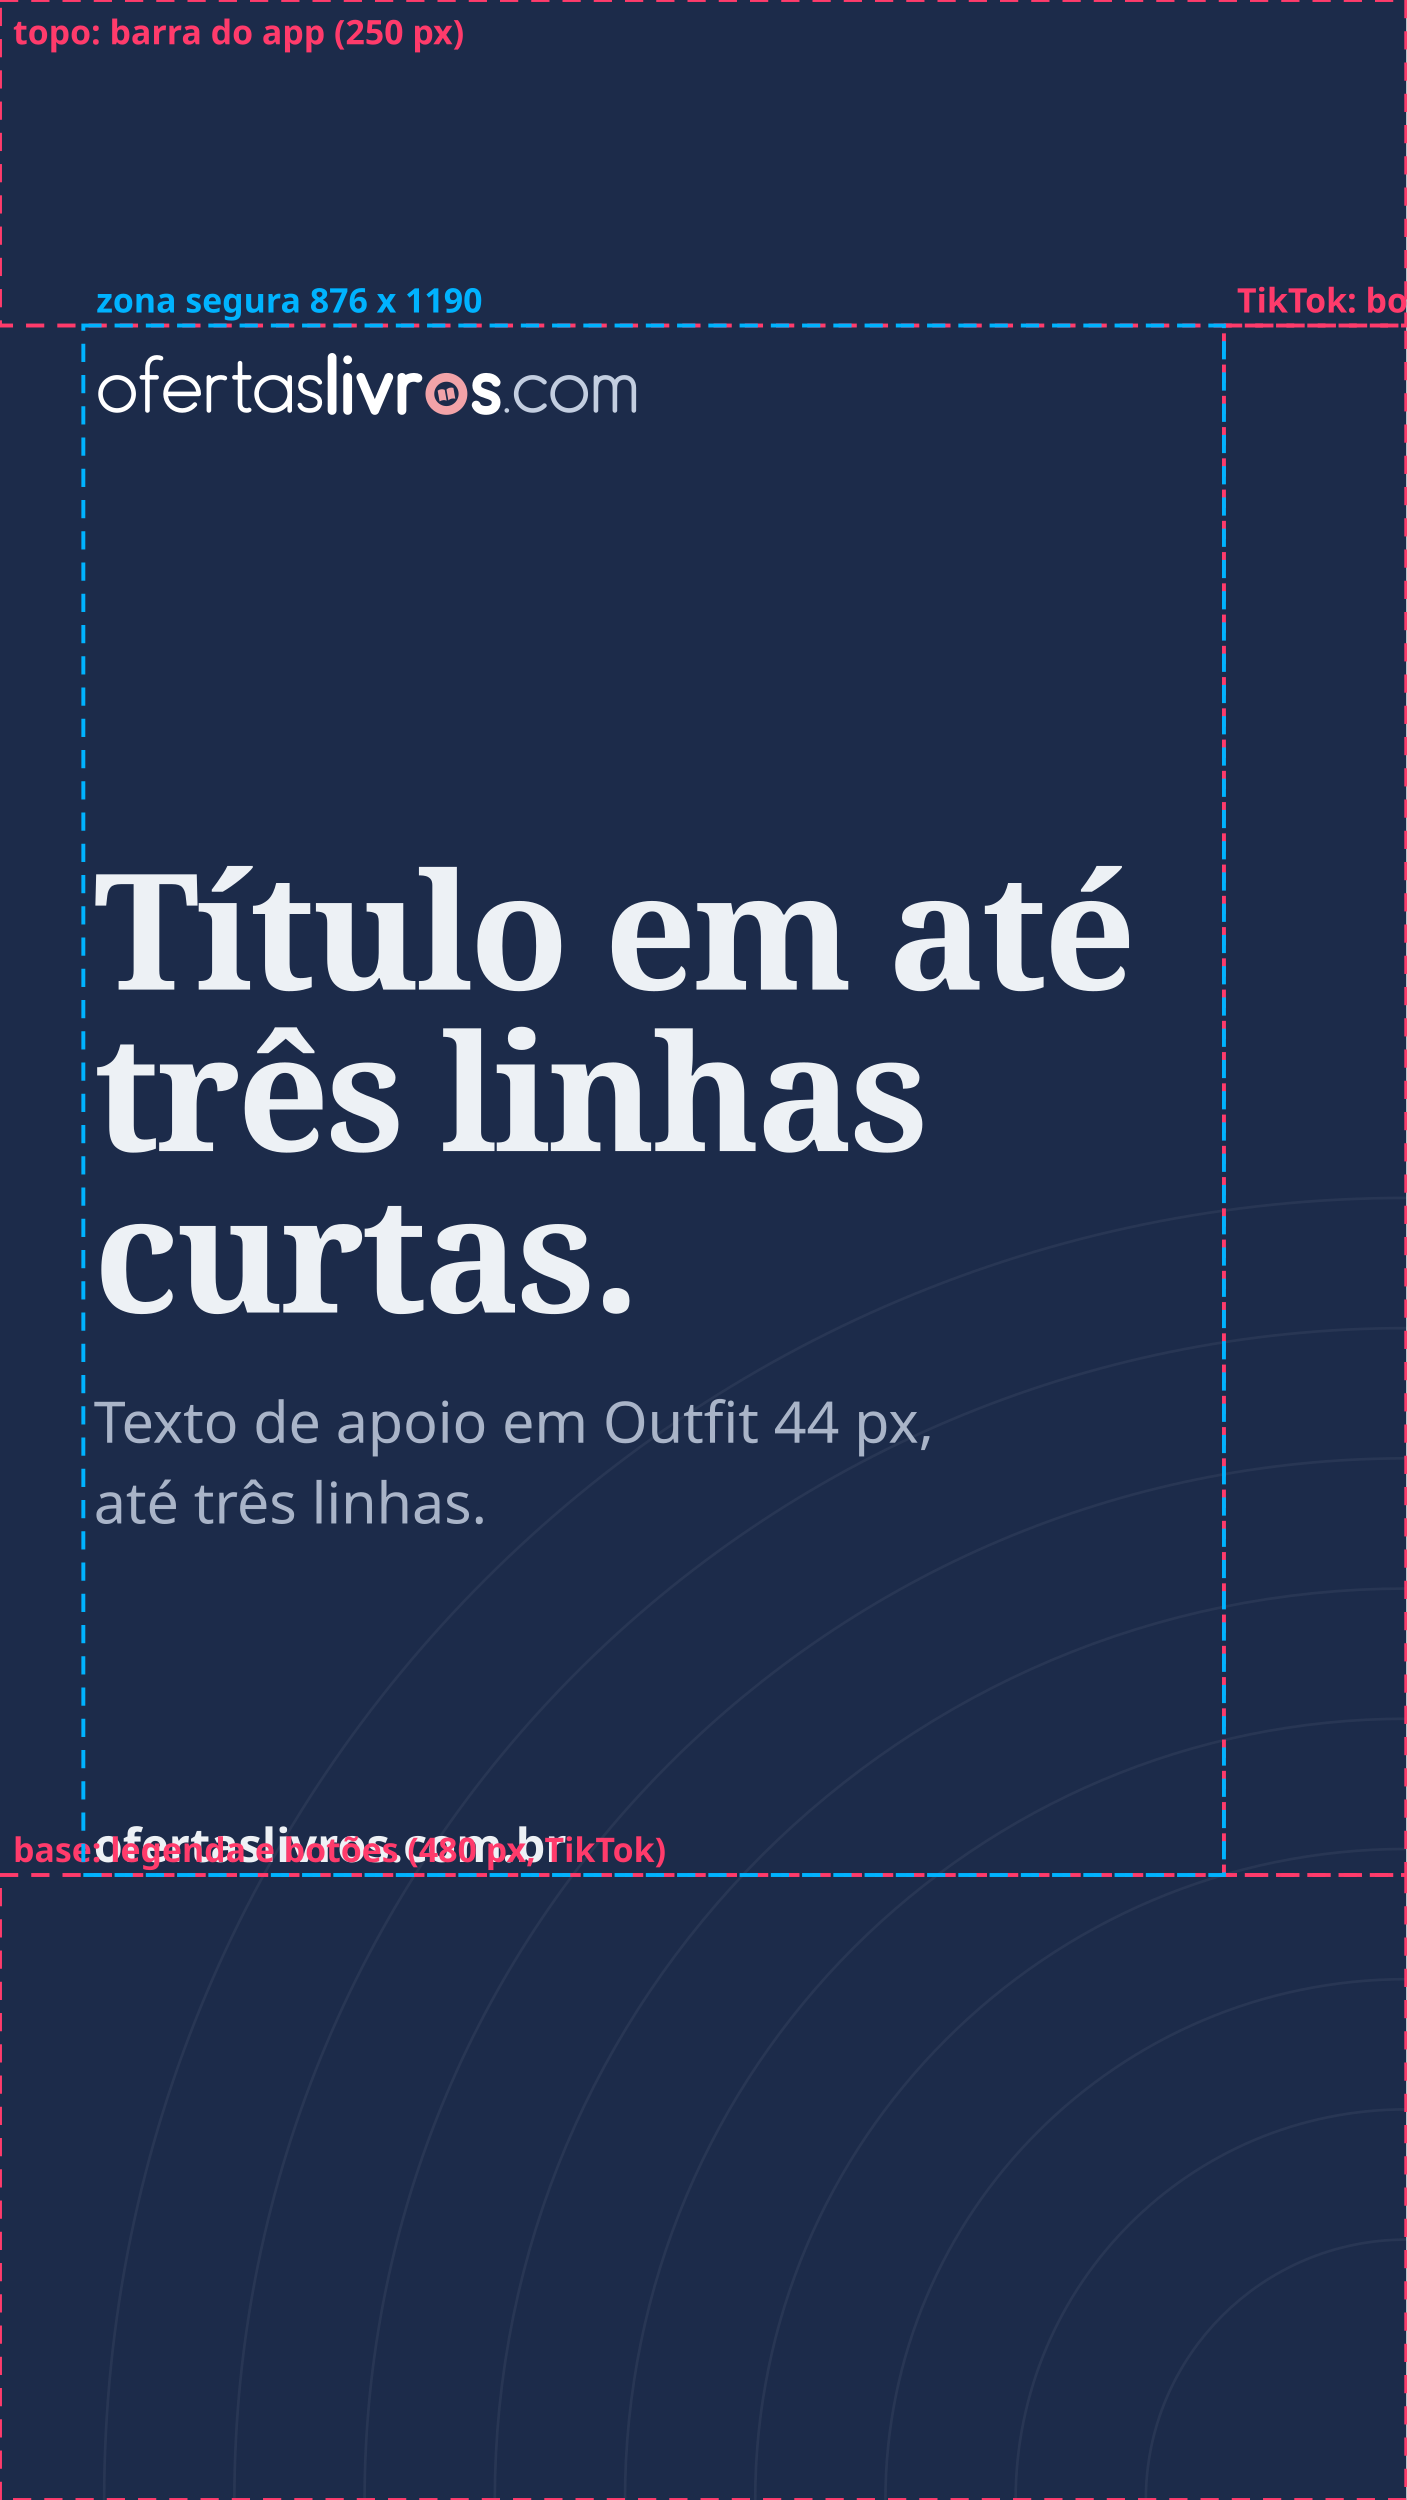
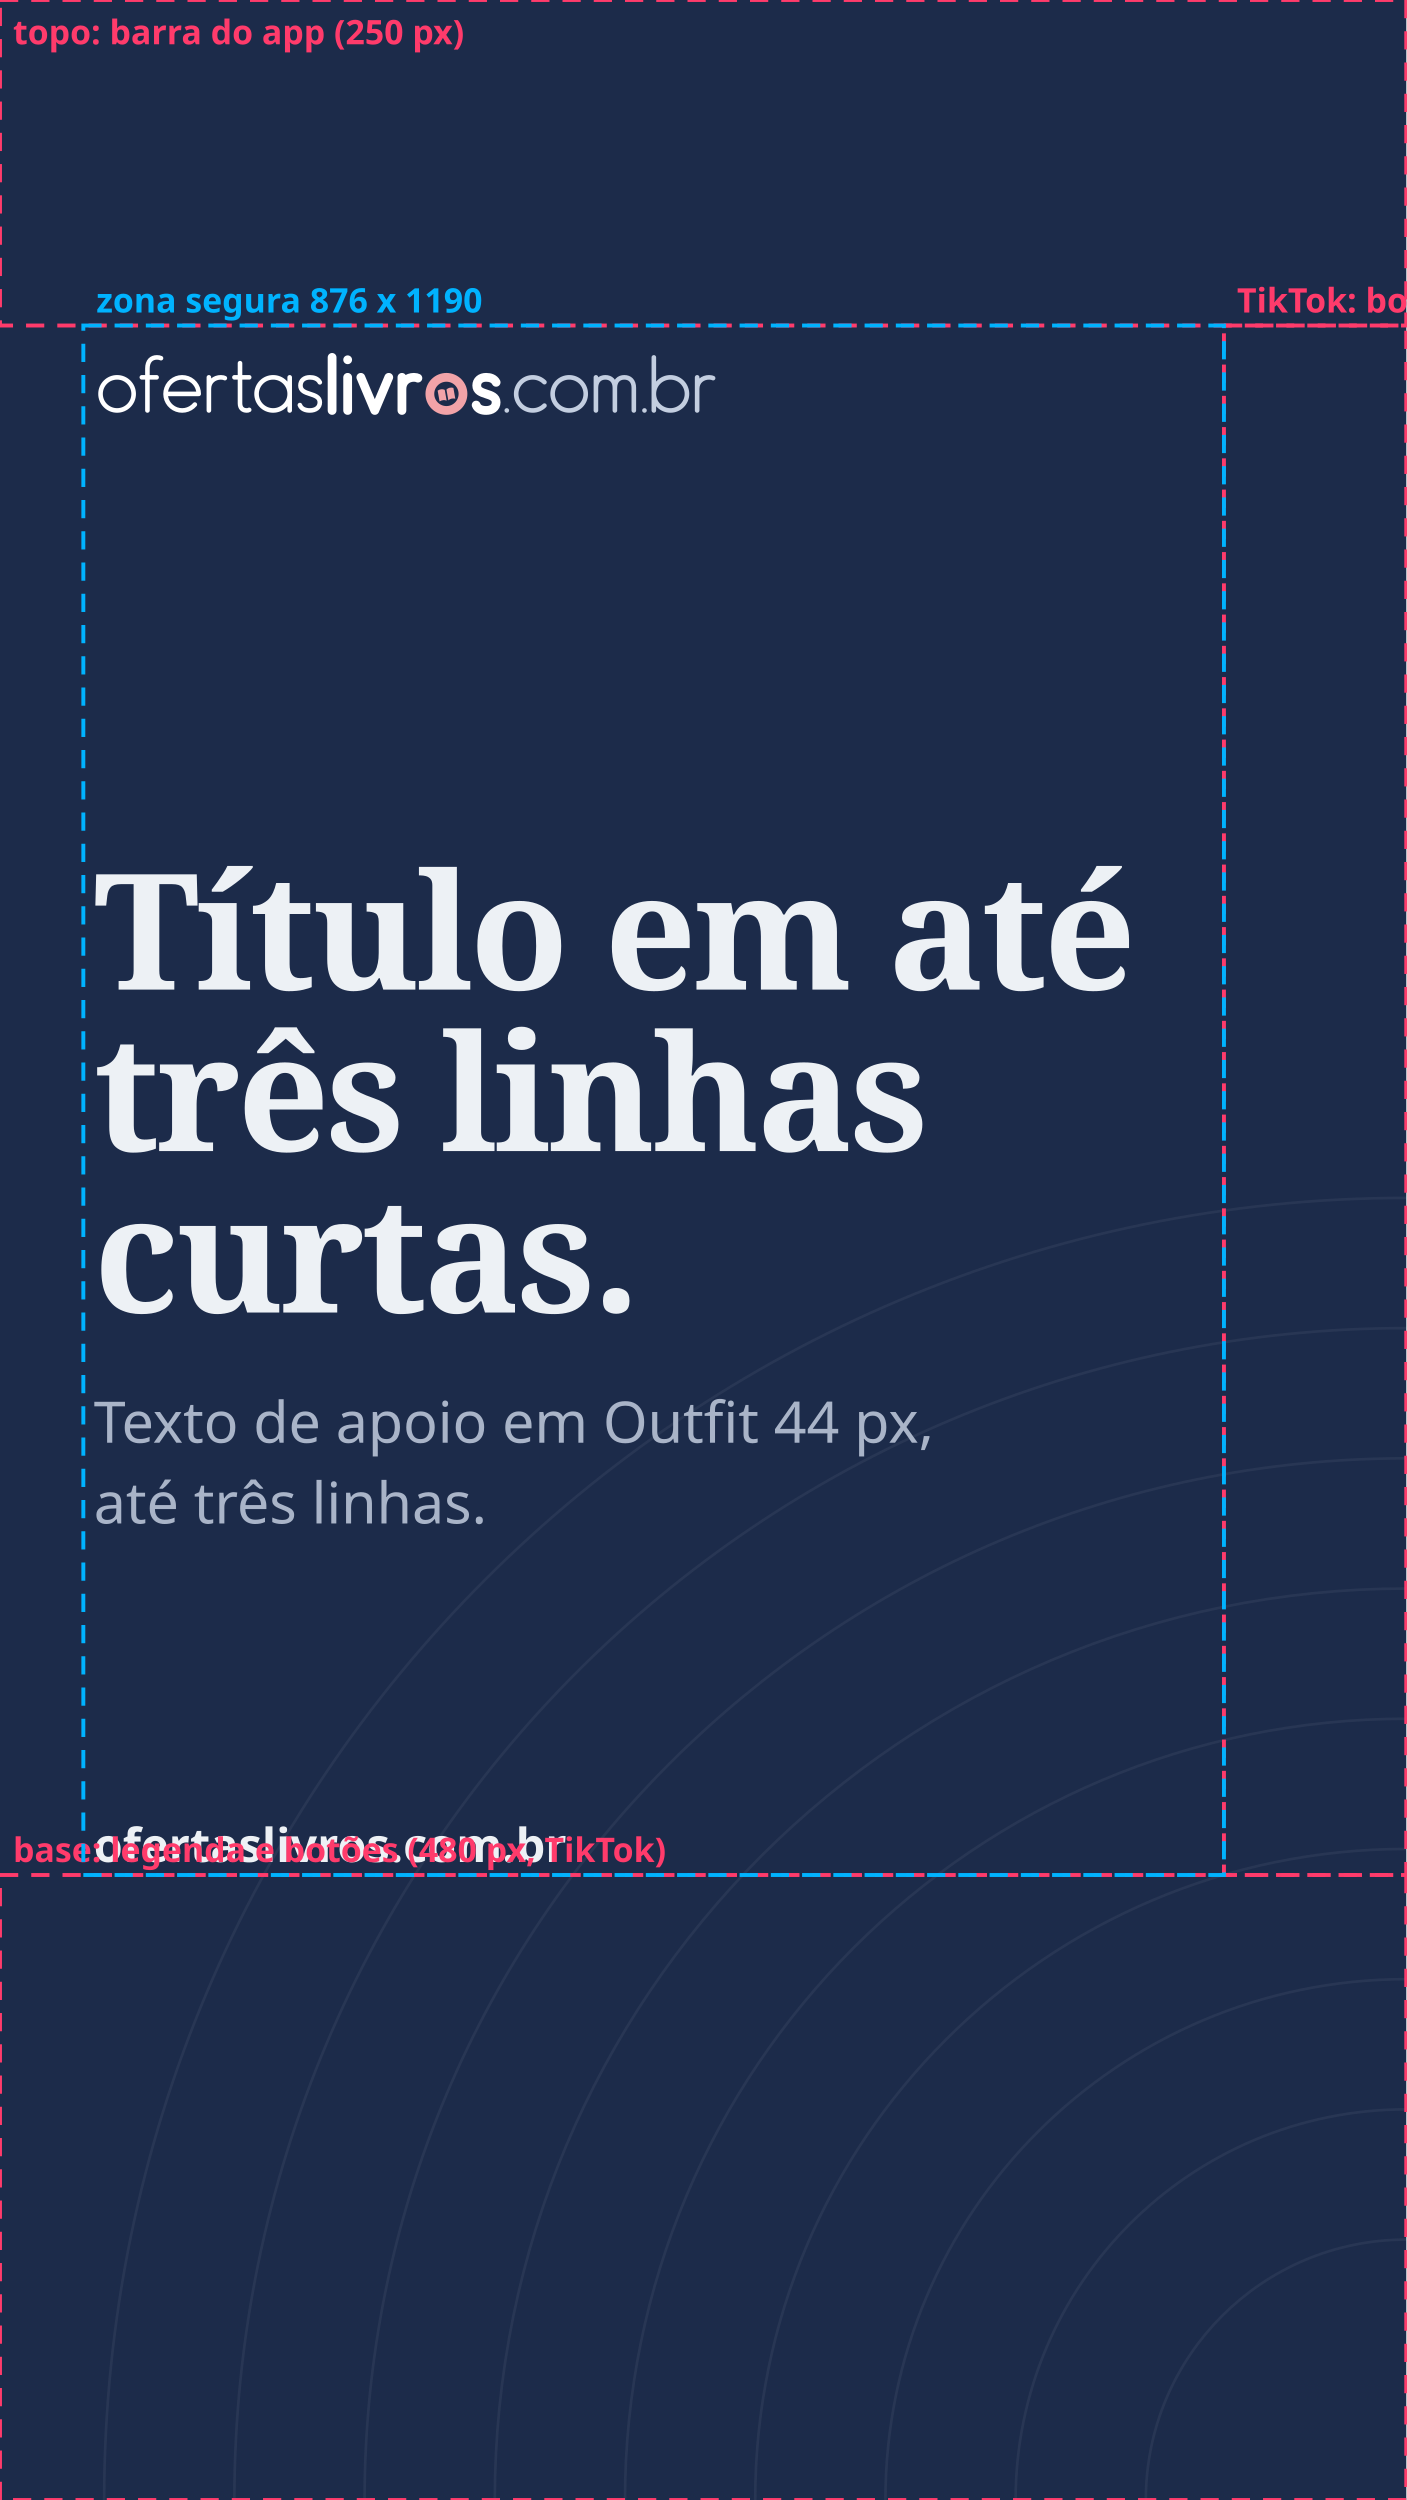
<svg xmlns="http://www.w3.org/2000/svg" width="1080" height="1920" viewBox="0 0 1080 1920" role="img" aria-label="Título em até três linhas curtas.">
  <style>
@font-face{font-family:"Fraunces";font-weight:100 900;src:url("../../../../static/fonts/fraunces-latin-full-normal.woff2")}
@font-face{font-family:"Fraunces";font-style:italic;font-weight:100 900;src:url("../../../../static/fonts/fraunces-latin-full-italic.woff2")}
@font-face{font-family:"Outfit";font-weight:100 900;src:url("../../../../static/fonts/outfit-latin-wght-normal.woff2")}
.f{font-family:Fraunces,Charter,Georgia,serif;font-weight:800;font-variation-settings:"SOFT" 100,"WONK" 1;letter-spacing:-.02em}
.fi{font-family:Fraunces,Charter,Georgia,serif;font-style:italic;font-weight:400;font-variation-settings:"SOFT" 100,"WONK" 1}
.s{font-family:Outfit,system-ui,sans-serif}
.up{text-transform:uppercase;letter-spacing:.06em}
</style>
  <rect width="1080" height="1920" fill="#1c2b4a" />
  <circle cx="1080" cy="1920" r="200" fill="none" stroke="#edf1f5" stroke-opacity="0.06" stroke-width="2" />
  <circle cx="1080" cy="1920" r="300" fill="none" stroke="#edf1f5" stroke-opacity="0.06" stroke-width="2" />
  <circle cx="1080" cy="1920" r="400" fill="none" stroke="#edf1f5" stroke-opacity="0.06" stroke-width="2" />
  <circle cx="1080" cy="1920" r="500" fill="none" stroke="#edf1f5" stroke-opacity="0.06" stroke-width="2" />
  <circle cx="1080" cy="1920" r="600" fill="none" stroke="#edf1f5" stroke-opacity="0.06" stroke-width="2" />
  <circle cx="1080" cy="1920" r="700" fill="none" stroke="#edf1f5" stroke-opacity="0.06" stroke-width="2" />
  <circle cx="1080" cy="1920" r="800" fill="none" stroke="#edf1f5" stroke-opacity="0.06" stroke-width="2" />
  <circle cx="1080" cy="1920" r="900" fill="none" stroke="#edf1f5" stroke-opacity="0.06" stroke-width="2" />
  <circle cx="1080" cy="1920" r="1000" fill="none" stroke="#edf1f5" stroke-opacity="0.06" stroke-width="2" />
-   <svg x="72" y="270" width="420.0" height="49.7" viewBox="-3.4 8.8 274.07 32.4" aria-label="ofertaslivros.com">
+   <svg x="72" y="270" width="477.5" height="49.7" viewBox="-3.4 8.8 311.6 32.4" aria-label="ofertaslivros.com.br">
    <path d="M 0 30 A 8.3 8.3 0 1 1 16.6 30 A 8.3 8.3 0 1 1 0 30 Z M 23.5 38.3 V 17.3 C 23.5 13.5 25.5 11.7 28.3 11.7 C 29.1 11.7 29.8 11.85 30.3 12.1 M 20.7 21.7 H 28.1 M 32.6 30 H 49.2 A 8.3 8.3 0 1 0 47.26 35.34 M 54.3 21.7 V 38.3 M 54.3 27.5 C 54.3 23.8 57.1 21.7 60.3 21.7 C 61.3 21.7 61.9 21.9 62.3 22.1 M 69.9 14.6 V 34.7 C 69.9 37.1 71.2 38.3 73.3 38.3 C 73.8 38.3 74.2 38.2 74.5 38 M 67.1 21.7 H 74.5 M 78.2 30 A 8.3 8.3 0 1 1 94.8 30 A 8.3 8.3 0 1 1 78.2 30 Z M 94.8 21.7 V 38.3 M 109.9 24.2 C 108.9 22.3 106.9 21.7 104.9 21.7 C 102.2 21.7 100.2 23.2 100.2 25.8 C 100.2 28.4 102.4 29.2 104.9 30 C 107.4 30.8 109.9 31.6 109.9 34.2 C 109.9 36.9 107.7 38.3 104.9 38.3 C 102.7 38.3 100.7 37.6 99.9 35.6" fill="none" stroke="#ffffff" stroke-width="2.3" stroke-linecap="round" stroke-linejoin="round" />
    <circle cx="173.35" cy="30" r="8.3" fill="none" stroke="#f2a3a8" stroke-width="4.4" />
    <path transform="translate(173.35 30.25) rotate(-10) scale(0.625) translate(-16 -16.6)" fill="#f2a3a8" d="M9.6 12.4C11.6 11.5 13.8 11.6 15.3 12.8V21.6C13.8 20.5 11.6 20.4 9.6 21.2ZM22.4 12.4C20.4 11.5 18.2 11.6 16.7 12.8V21.6C18.2 20.5 20.4 20.4 22.4 21.2Z" />
    <path d="M 116.05 11.7 V 38.3 M 123.85 21.7 V 38.3 M 123.85 12.9 h 0.01 M 130.45 21.7 L 137.45 38.3 L 144.45 21.7 M 151.05 21.7 V 38.3 M 151.05 27.5 C 151.05 23.8 153.85 21.7 157.05 21.7 C 158.05 21.7 158.65 21.9 159.05 22.1 M 198.25 24.2 C 197.25 22.3 195.25 21.7 193.25 21.7 C 190.55 21.7 188.55 23.2 188.55 25.8 C 188.55 28.4 190.75 29.2 193.25 30 C 195.75 30.8 198.25 31.6 198.25 34.2 C 198.25 36.9 196.05 38.3 193.25 38.3 C 191.05 38.3 189.05 37.6 188.25 35.6" fill="none" stroke="#ffffff" stroke-width="4.4" stroke-linecap="round" stroke-linejoin="round" />
    <path d="M 203.6 38.3 h 0.01 M 222.47 24.13 A 8.3 8.3 0 1 0 222.47 35.87 M 226.57 30 A 8.3 8.3 0 1 1 243.17 30 A 8.3 8.3 0 1 1 226.57 30 Z M 248.27 21.7 V 38.3 M 248.27 27 C 248.27 23.5 250.27 21.7 253.02 21.7 C 255.77 21.7 257.77 23.5 257.77 27 V 38.3 M 257.77 27 C 257.77 23.5 259.77 21.7 262.52 21.7 C 265.27 21.7 267.27 23.5 267.27 27 V 38.3" fill="none" stroke="#c3cee0" stroke-width="2.3" stroke-linecap="round" stroke-linejoin="round" />
+     <path d="M 272.6 38.3 h 0.01 M 277.3 11.7 V 38.3 M 277.3 30 A 8.3 8.3 0 1 1 293.9 30 A 8.3 8.3 0 1 1 277.3 30 Z M 299 21.7 V 38.3 M 299 27.5 C 299 23.8 301.8 21.7 305 21.7 C 306 21.7 306.6 21.9 307 22.1" fill="none" stroke="#c3cee0" stroke-width="2.3" stroke-linecap="round" stroke-linejoin="round" />
  </svg>
  <text class="f" x="72" y="760" font-size="124" fill="#edf1f5" text-anchor="start">
    <tspan x="72" dy="0">Título em até</tspan>
    <tspan x="72" dy="124">três linhas</tspan>
    <tspan x="72" dy="124">curtas.</tspan>
  </text>
  <text class="s" x="72" y="1108" font-size="44" fill="#a9b4c8" font-weight="400" text-anchor="start">
    <tspan x="72" dy="0">Texto de apoio em Outfit 44 px,</tspan>
    <tspan x="72" dy="62">até três linhas.</tspan>
  </text>
  <text class="s" x="72" y="1430" font-size="36" fill="#edf1f5" font-weight="600" text-anchor="start">
    <tspan x="72" dy="0">ofertaslivros.com.br</tspan>
  </text>
  <g id="guias">
    <rect x="0" y="0" width="1080" height="250" fill="none" stroke="#ff3b6b" stroke-width="3" stroke-dasharray="14 10" />
    <text class="s" x="10" y="34" font-size="26" fill="#ff3b6b" font-weight="600" text-anchor="start">
      <tspan x="10" dy="0">topo: barra do app (250 px)</tspan>
    </text>
    <rect x="0" y="1440" width="1080" height="480" fill="none" stroke="#ff3b6b" stroke-width="3" stroke-dasharray="14 10" />
    <text class="s" x="10" y="1430" font-size="26" fill="#ff3b6b" font-weight="600" text-anchor="start">
      <tspan x="10" dy="0">base: legenda e botões (480 px, TikTok)</tspan>
    </text>
    <rect x="940" y="250" width="140" height="1190" fill="none" stroke="#ff3b6b" stroke-width="3" stroke-dasharray="14 10" />
    <text class="s" x="950" y="240" font-size="26" fill="#ff3b6b" font-weight="600" text-anchor="start">
      <tspan x="950" dy="0">TikTok: botões</tspan>
    </text>
    <rect x="64" y="250" width="876" height="1190" fill="none" stroke="#00b3ff" stroke-width="3" stroke-dasharray="14 10" />
    <text class="s" x="74" y="240" font-size="26" fill="#00b3ff" font-weight="600" text-anchor="start">
      <tspan x="74" dy="0">zona segura 876 x 1190</tspan>
    </text>
  </g>
</svg>
